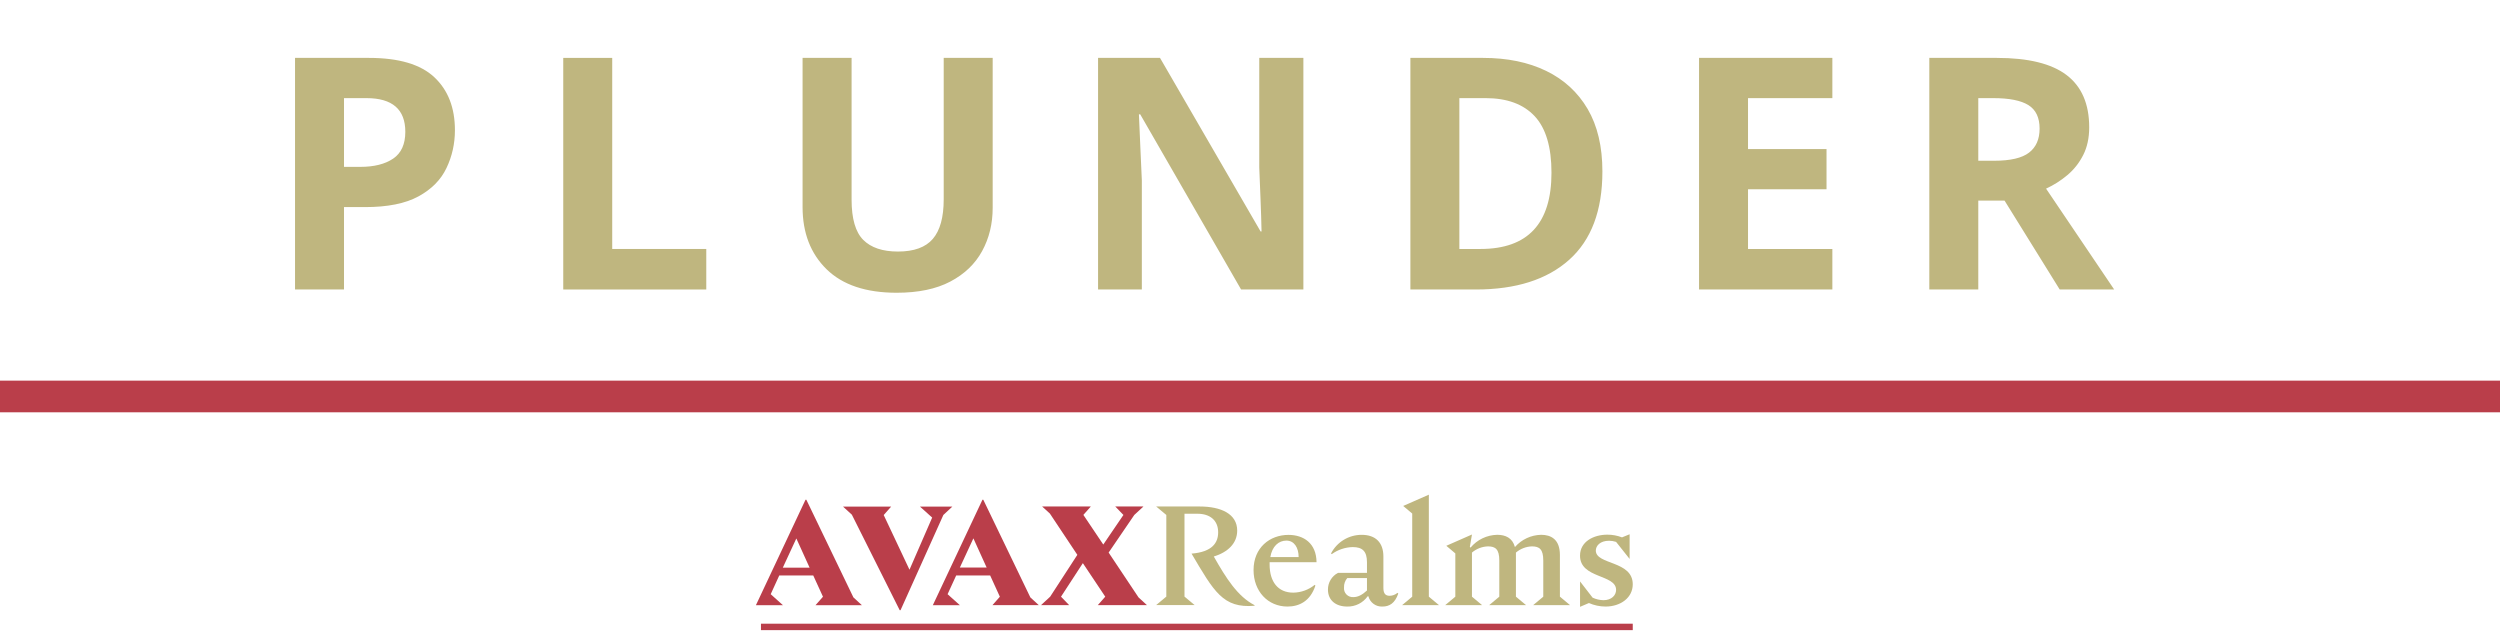
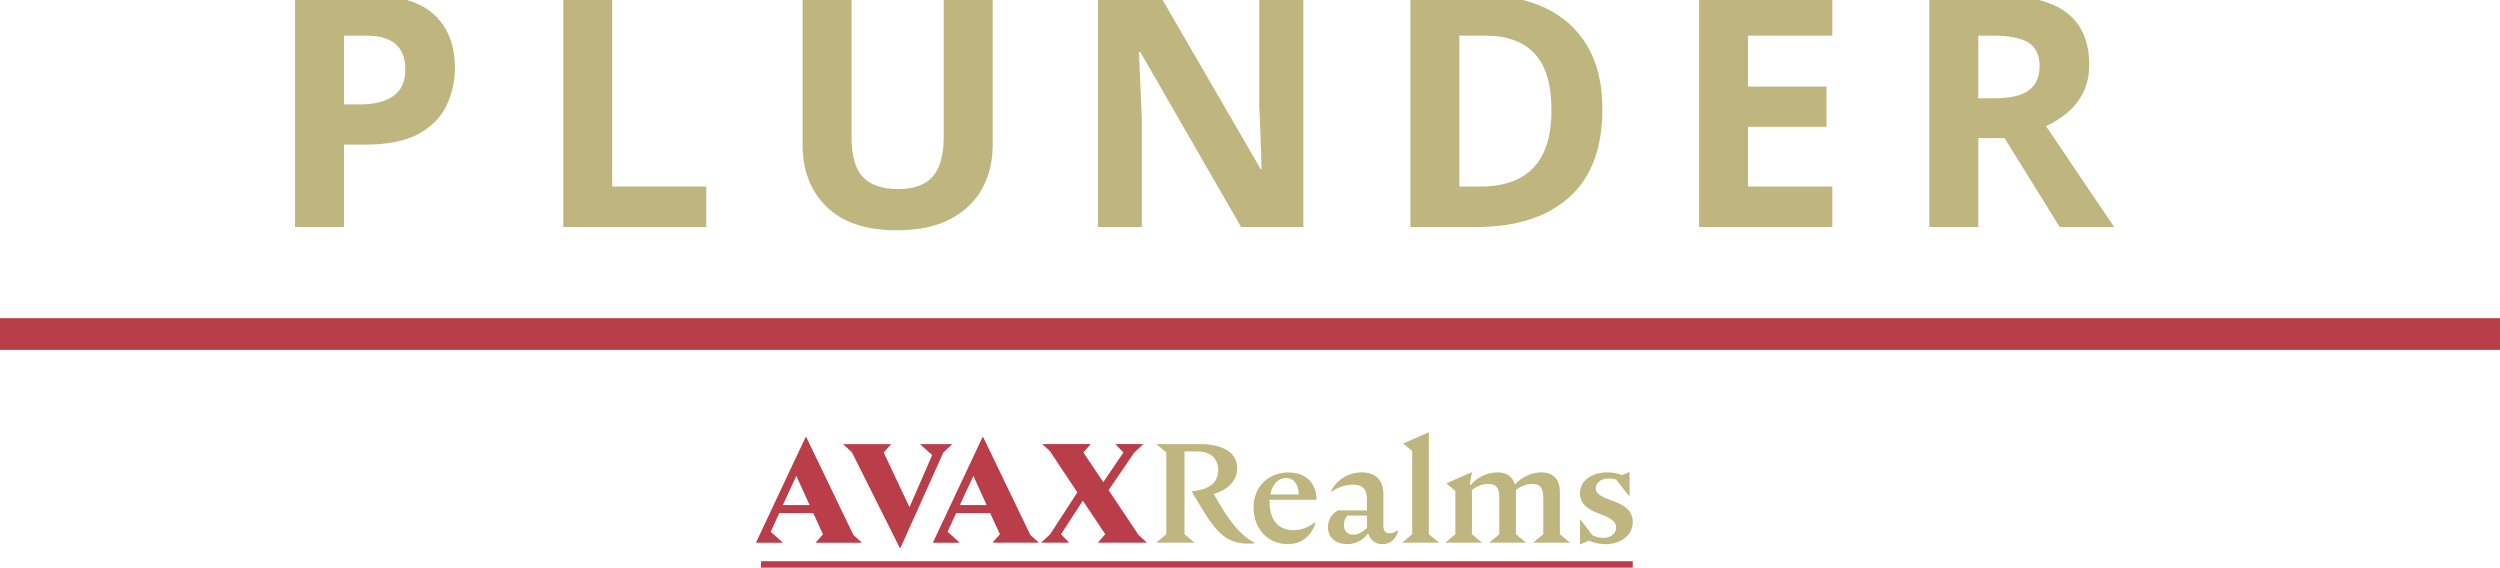
- <svg xmlns="http://www.w3.org/2000/svg" id="Layer_1" data-name="Layer 1" viewBox="0 0 924.45 238.12">
+ <svg xmlns="http://www.w3.org/2000/svg" id="Layer_1" data-name="Layer 1" viewBox="0 0 924.45 209.91">
  <defs>
    <style>.cls-1{font-size:119.93px;font-family:NocturneSerif-Bold, Nocturne Serif;font-weight:700;letter-spacing:0.15em;}.cls-1,.cls-4{fill:#bfb67f;}.cls-2{letter-spacing:0.12em;}.cls-3{fill:#ba3e4a;}</style>
  </defs>
-   <text class="cls-1" transform="translate(98.3 107.05)">P<tspan class="cls-2" x="99.18" y="0">L</tspan>
+   <text class="cls-1" transform="translate(98.3 83.95)">P<tspan class="cls-2" x="99.18" y="0">L</tspan>
    <tspan x="188.29" y="0">UNDER</tspan>
  </text>
-   <rect class="cls-3" y="140.75" width="924.45" height="11.71" />
-   <path class="cls-3" d="M315.57,220.9l-17.4-36.11h-.31l-18.34,39h10l-4.53-4.07,3.17-6.93h12.56l3.6,7.87h0l-2.76,3.12h17.14Zm-26.1-11,5-10.79,4.9,10.79Z" />
-   <rect class="cls-3" x="281.39" y="230.63" width="322.37" height="2.38" />
-   <path class="cls-3" d="M348.84,190.42,333,225.64h-.31L315,190.32l-3.28-3h17.82l-2.76,3.13,9.53,20.22,8.39-19.28-4.53-4.07h12Z" />
-   <path class="cls-3" d="M384.12,223.77,381,220.9l-17.4-36.11h-.31l-18.35,39h10l-4.54-4.07,3.18-6.93h12.56l3.59,7.87h0L367,223.76h17.14Zm-29.18-13.91,5-10.79,4.9,10.79Z" />
-   <polygon class="cls-3" points="424.12 223.77 421 220.9 409.95 204.33 419.44 190.42 422.82 187.29 415.42 187.29 415.42 187.29 412.4 187.29 415.42 190.42 415.42 190.42 407.97 201.36 400.62 190.42 400.62 190.39 403.36 187.29 400.62 187.29 400.6 187.29 385.36 187.29 388.22 189.9 398.38 205.17 388.33 220.64 384.94 223.77 392.34 223.77 392.34 223.77 395.36 223.77 392.34 220.64 392.34 220.64 400.42 208.24 408.7 220.64 405.94 223.77 424.12 223.77" />
-   <path class="cls-4" d="M463.9,223.77V224c-11.67,1-15-5.26-23.29-19.28,7.71-.63,9.84-4.06,9.84-7.87,0-4.43-3-6.88-7.66-6.88H438v30.64l3.75,3.13H427.53l3.75-3.13V190.42l-3.75-3.13h16.05c8,0,13.91,2.77,13.91,8.91,0,4.75-3.49,8-8.65,9.59C453.42,213.87,457.65,220.54,463.9,223.77Z" />
-   <path class="cls-4" d="M486.15,216.27l.26.26c-1.88,5.78-6,7.76-10.32,7.76-7.24,0-12.55-5.63-12.55-13.5,0-8.28,6-13,12.92-13,5.62,0,10.31,3.12,10.37,10.11H469.48v.88c0,6.31,3.07,10.37,8.75,10.37A12.84,12.84,0,0,0,486.15,216.27ZM469.74,206h10.47c0-3.54-1.67-6.1-4.53-6.1S470.41,202,469.74,206Z" />
-   <path class="cls-4" d="M517.05,219.5c-1.25,3.59-3.28,4.79-5.84,4.79a5.1,5.1,0,0,1-5.21-3.8h-.26a9,9,0,0,1-7.55,3.8c-4.28,0-7.14-2.34-7.14-6.25a6.91,6.91,0,0,1,3.7-6.2h10.73v-3.91c0-4.12-1.72-5.63-5.26-5.63a13.79,13.79,0,0,0-7.77,2.61l-.26-.26a12.73,12.73,0,0,1,11.36-6.88c5.11,0,8,2.86,8,8v11.67c0,2.3,1,2.87,2.34,2.87a4.55,4.55,0,0,0,2.87-1.09Zm-11.57-1.15v-4.59h-7.29a5,5,0,0,0-1.2,3.44,3.25,3.25,0,0,0,3.49,3.6C502.09,220.8,503.71,220,505.48,218.35Z" />
-   <path class="cls-4" d="M532.11,223.77H518.46l3.75-3.13V189.9l-3.34-2.81,9.49-4.17v37.72Z" />
-   <path class="cls-4" d="M580.57,223.77H566.92l3.75-3.13V207.25c0-4.12-1.41-5.21-4.17-5.21a9.56,9.56,0,0,0-5.94,2.29v16.31l3.75,3.13H550.66l3.75-3.13V207.25c0-4.12-1.41-5.21-4.17-5.21a9.56,9.56,0,0,0-5.94,2.29v16.31l3.75,3.13H534.4l3.75-3.13v-16l-3.33-2.82,9.48-4.17-.78,4.59.26.26a13.17,13.17,0,0,1,9.85-4.74c3,0,5.63,1.09,6.56,4.53a13.21,13.21,0,0,1,9.7-4.53c3.64,0,6.93,1.67,6.93,7.45v15.42Z" />
-   <path class="cls-4" d="M603.76,216.06c0,4.95-4.48,8.23-10.06,8.23a15.45,15.45,0,0,1-6.15-1.3l-3.28,1.4V215l4.64,6a10,10,0,0,0,4,.94c3.07,0,4.69-1.88,4.69-3.81,0-5.83-13.34-4.11-13.34-12.66,0-5.21,5.05-7.76,10.11-7.76a14.9,14.9,0,0,1,5.42,1l2.81-1.15v9.12l-5-6.3a8.53,8.53,0,0,0-2.6-.42c-3.34,0-4.9,1.88-4.9,3.65C590.16,208.92,603.76,207.25,603.76,216.06Z" />
+   <rect class="cls-3" y="117.66" width="924.45" height="11.71" />
+   <path class="cls-3" d="M315.57,197.81l-17.4-36.11h-.31l-18.34,39h10l-4.53-4.06,3.17-6.93h12.56l3.6,7.87h0l-2.76,3.11h17.14Zm-26.1-11.05,5-10.79,4.9,10.79Z" />
+   <rect class="cls-3" x="281.39" y="207.53" width="322.37" height="2.38" />
+   <path class="cls-3" d="M348.84,167.32,333,202.55h-.31L315,167.22l-3.28-3h17.82l-2.76,3.12,9.53,20.22,8.39-19.28-4.53-4.06h12Z" />
+   <path class="cls-3" d="M384.12,200.67,381,197.81l-17.4-36.11h-.31l-18.35,39h10l-4.54-4.06,3.18-6.93h12.56l3.59,7.87h0L367,200.66h17.14Zm-29.18-13.91,5-10.79,4.9,10.79Z" />
+   <polygon class="cls-3" points="424.12 200.67 421 197.81 409.95 181.24 419.44 167.32 422.82 164.2 415.42 164.2 415.42 164.2 412.4 164.2 415.42 167.32 415.42 167.32 407.97 178.27 400.62 167.32 400.62 167.29 403.36 164.2 400.62 164.2 400.6 164.2 385.36 164.2 388.22 166.8 398.38 182.07 388.33 197.55 384.94 200.67 392.34 200.67 392.34 200.67 395.36 200.67 392.34 197.55 392.34 197.55 400.42 185.14 408.7 197.55 405.94 200.67 424.12 200.67" />
+   <path class="cls-4" d="M463.9,200.67v.26c-11.67,1-15-5.26-23.29-19.28,7.71-.62,9.84-4.06,9.84-7.86,0-4.43-3-6.88-7.66-6.88H438v30.64l3.75,3.12H427.53l3.75-3.12V167.32l-3.75-3.12h16.05c8,0,13.91,2.76,13.91,8.91,0,4.74-3.49,8-8.65,9.59C453.42,190.77,457.65,197.44,463.9,200.67Z" />
+   <path class="cls-4" d="M486.15,193.17l.26.26c-1.88,5.78-6,7.76-10.32,7.76-7.24,0-12.55-5.62-12.55-13.49,0-8.29,6-13,12.92-13,5.62,0,10.31,3.13,10.37,10.11H469.48v.89c0,6.3,3.07,10.36,8.75,10.36A12.84,12.84,0,0,0,486.15,193.17Zm-16.41-10.32h10.47c0-3.54-1.67-6.09-4.53-6.09S470.41,178.94,469.74,182.85Z" />
+   <path class="cls-4" d="M517.05,196.4c-1.25,3.59-3.28,4.79-5.84,4.79a5.09,5.09,0,0,1-5.21-3.8h-.26a9,9,0,0,1-7.55,3.8c-4.28,0-7.14-2.34-7.14-6.25a6.93,6.93,0,0,1,3.7-6.2h10.73v-3.91c0-4.11-1.72-5.63-5.26-5.63a13.79,13.79,0,0,0-7.77,2.61l-.26-.26a12.75,12.75,0,0,1,11.36-6.88c5.11,0,8,2.87,8,8v11.67c0,2.29,1,2.86,2.34,2.86a4.55,4.55,0,0,0,2.87-1.09Zm-11.57-1.15v-4.58h-7.29a5,5,0,0,0-1.2,3.44,3.25,3.25,0,0,0,3.49,3.59C502.09,197.7,503.71,196.92,505.48,195.25Z" />
+   <path class="cls-4" d="M532.11,200.67H518.46l3.75-3.12V166.8L518.87,164l9.49-4.17v37.73Z" />
+   <path class="cls-4" d="M580.57,200.67H566.92l3.75-3.12v-13.4c0-4.11-1.41-5.21-4.17-5.21a9.53,9.53,0,0,0-5.94,2.3v16.31l3.75,3.12H550.66l3.75-3.12v-13.4c0-4.11-1.41-5.21-4.17-5.21a9.53,9.53,0,0,0-5.94,2.3v16.31l3.75,3.12H534.4l3.75-3.12v-16l-3.33-2.81,9.48-4.17-.78,4.58.26.26a13.17,13.17,0,0,1,9.85-4.74c3,0,5.63,1.1,6.56,4.53a13.25,13.25,0,0,1,9.7-4.53c3.64,0,6.93,1.67,6.93,7.45v15.43Z" />
+   <path class="cls-4" d="M603.76,193c0,4.95-4.48,8.23-10.06,8.23a15.45,15.45,0,0,1-6.15-1.3l-3.28,1.41v-9.38l4.64,6a9.85,9.85,0,0,0,4,.94c3.07,0,4.69-1.88,4.69-3.8,0-5.84-13.34-4.12-13.34-12.66,0-5.22,5.05-7.77,10.11-7.77a15.11,15.11,0,0,1,5.42,1l2.81-1.14v9.12l-5-6.31a8.53,8.53,0,0,0-2.6-.42c-3.34,0-4.9,1.88-4.9,3.65C590.16,185.82,603.76,184.15,603.76,193Z" />
</svg>
